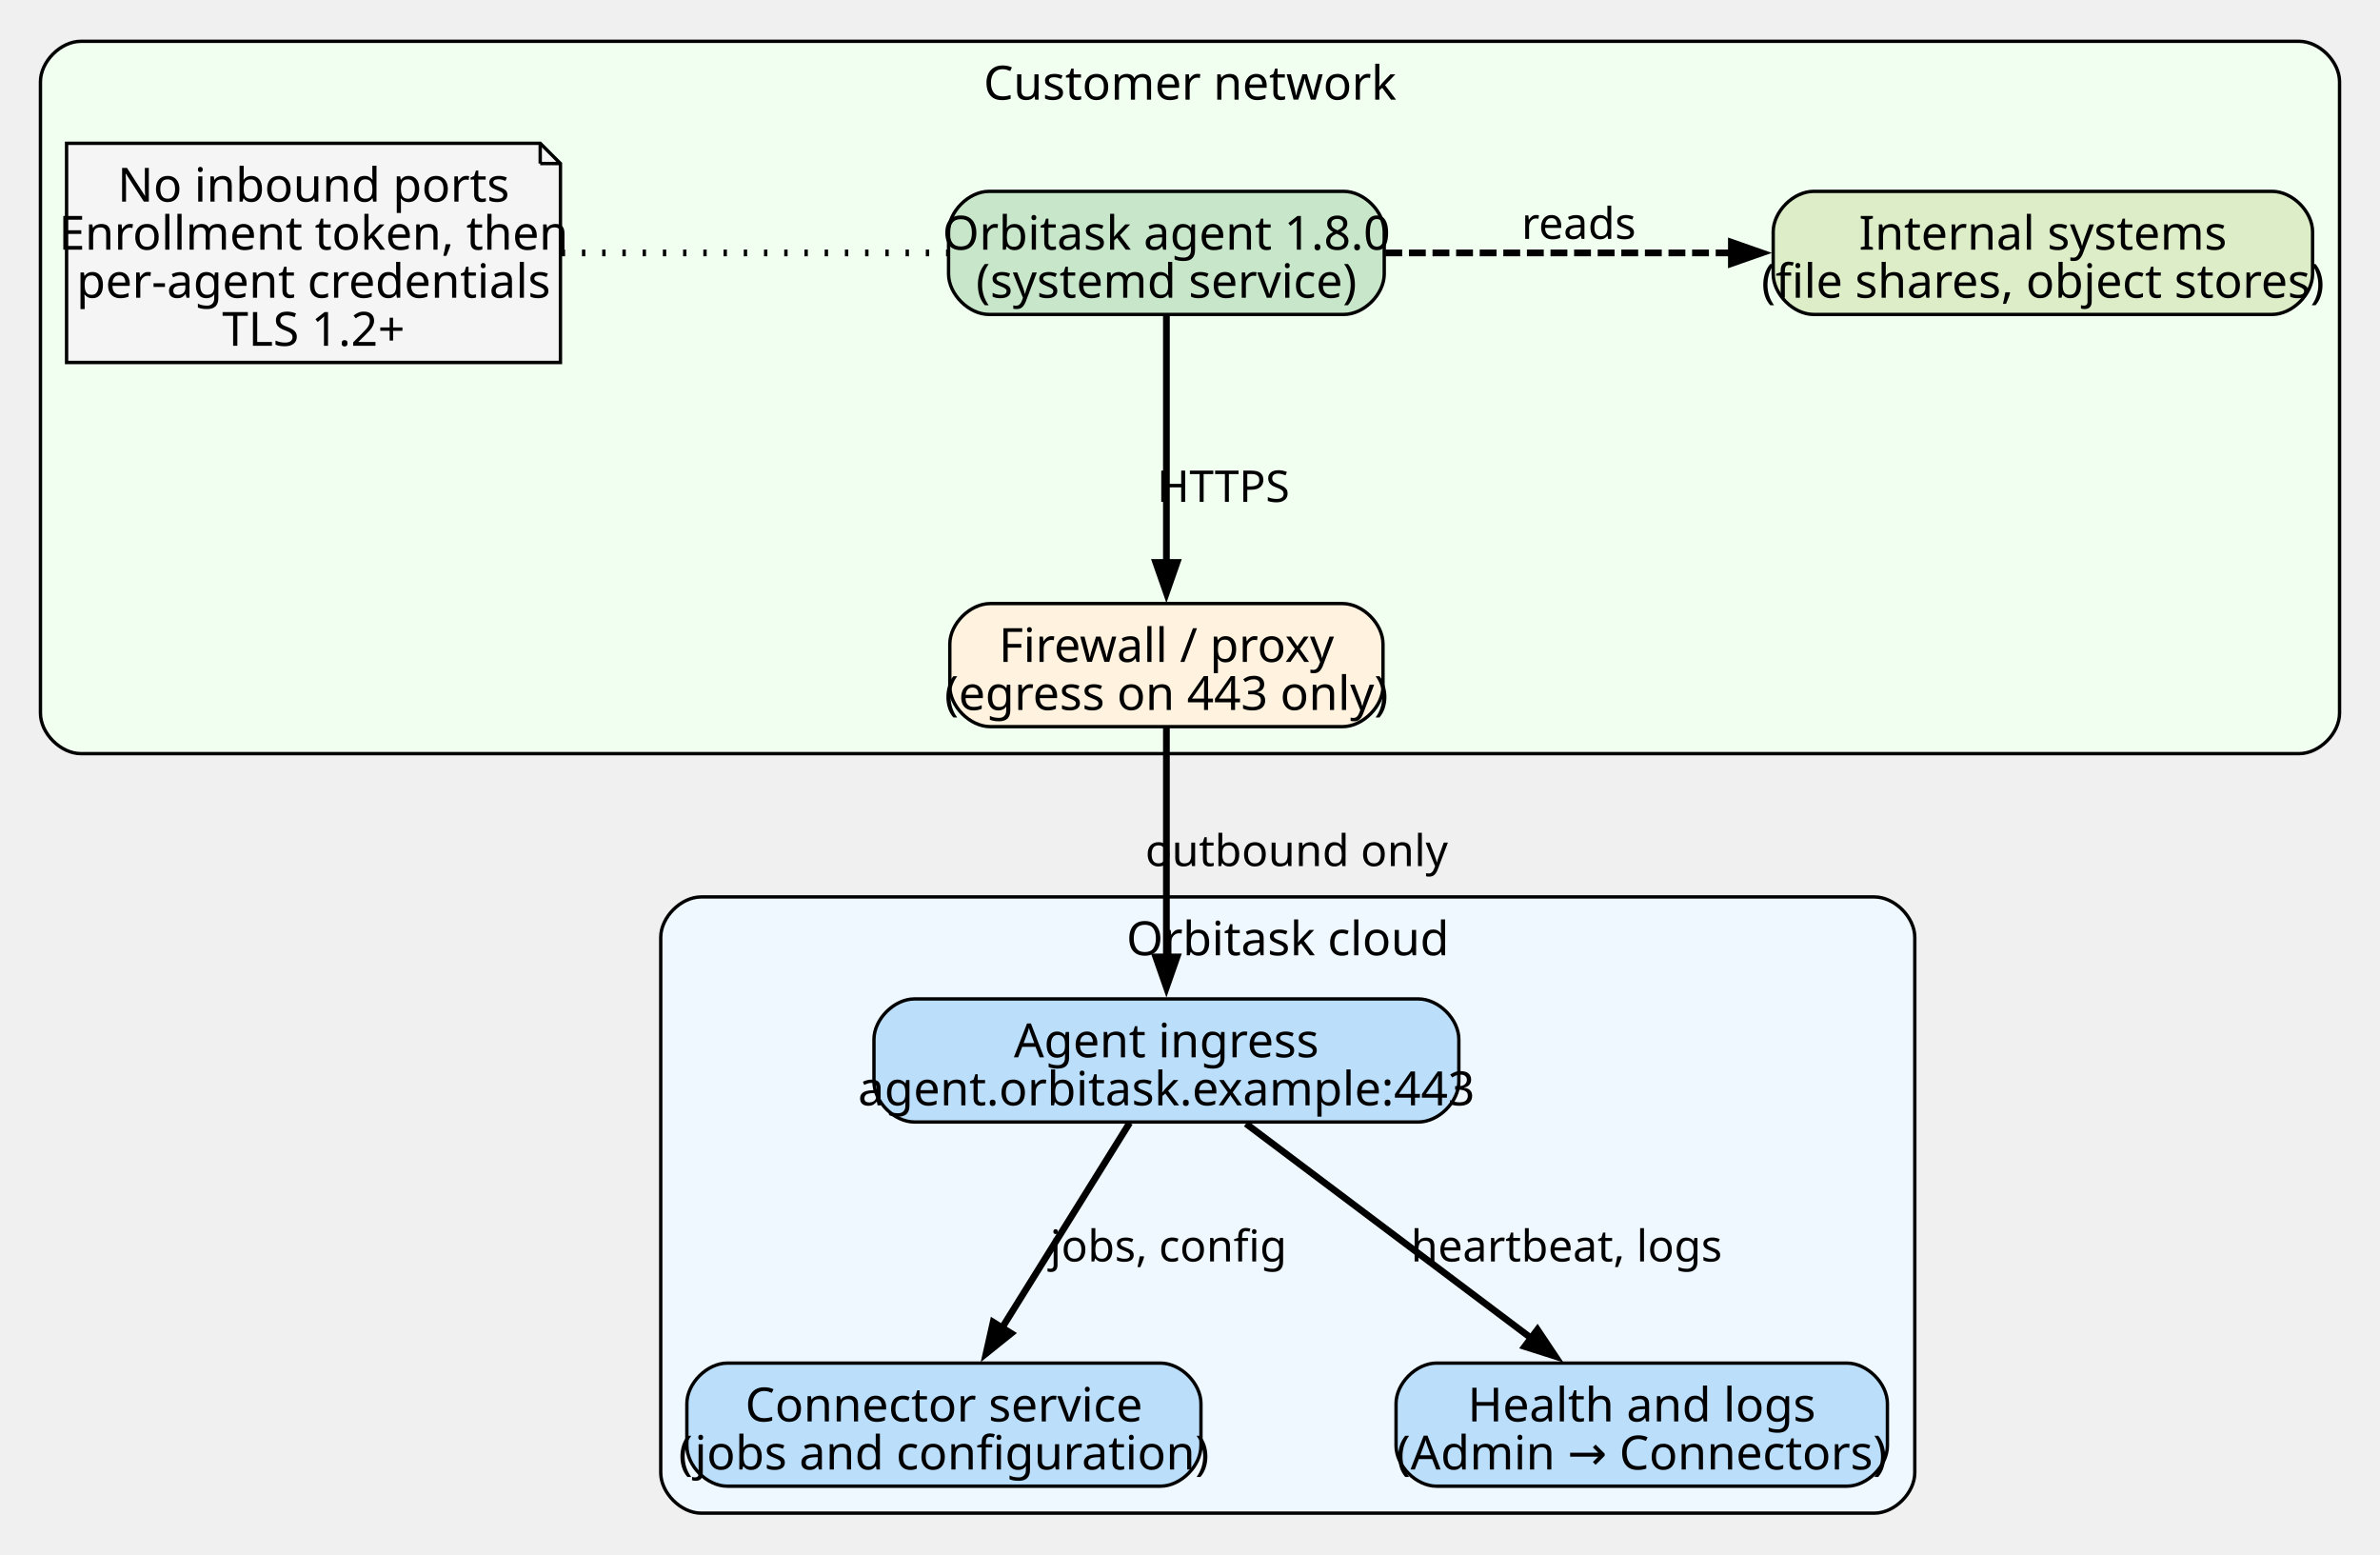
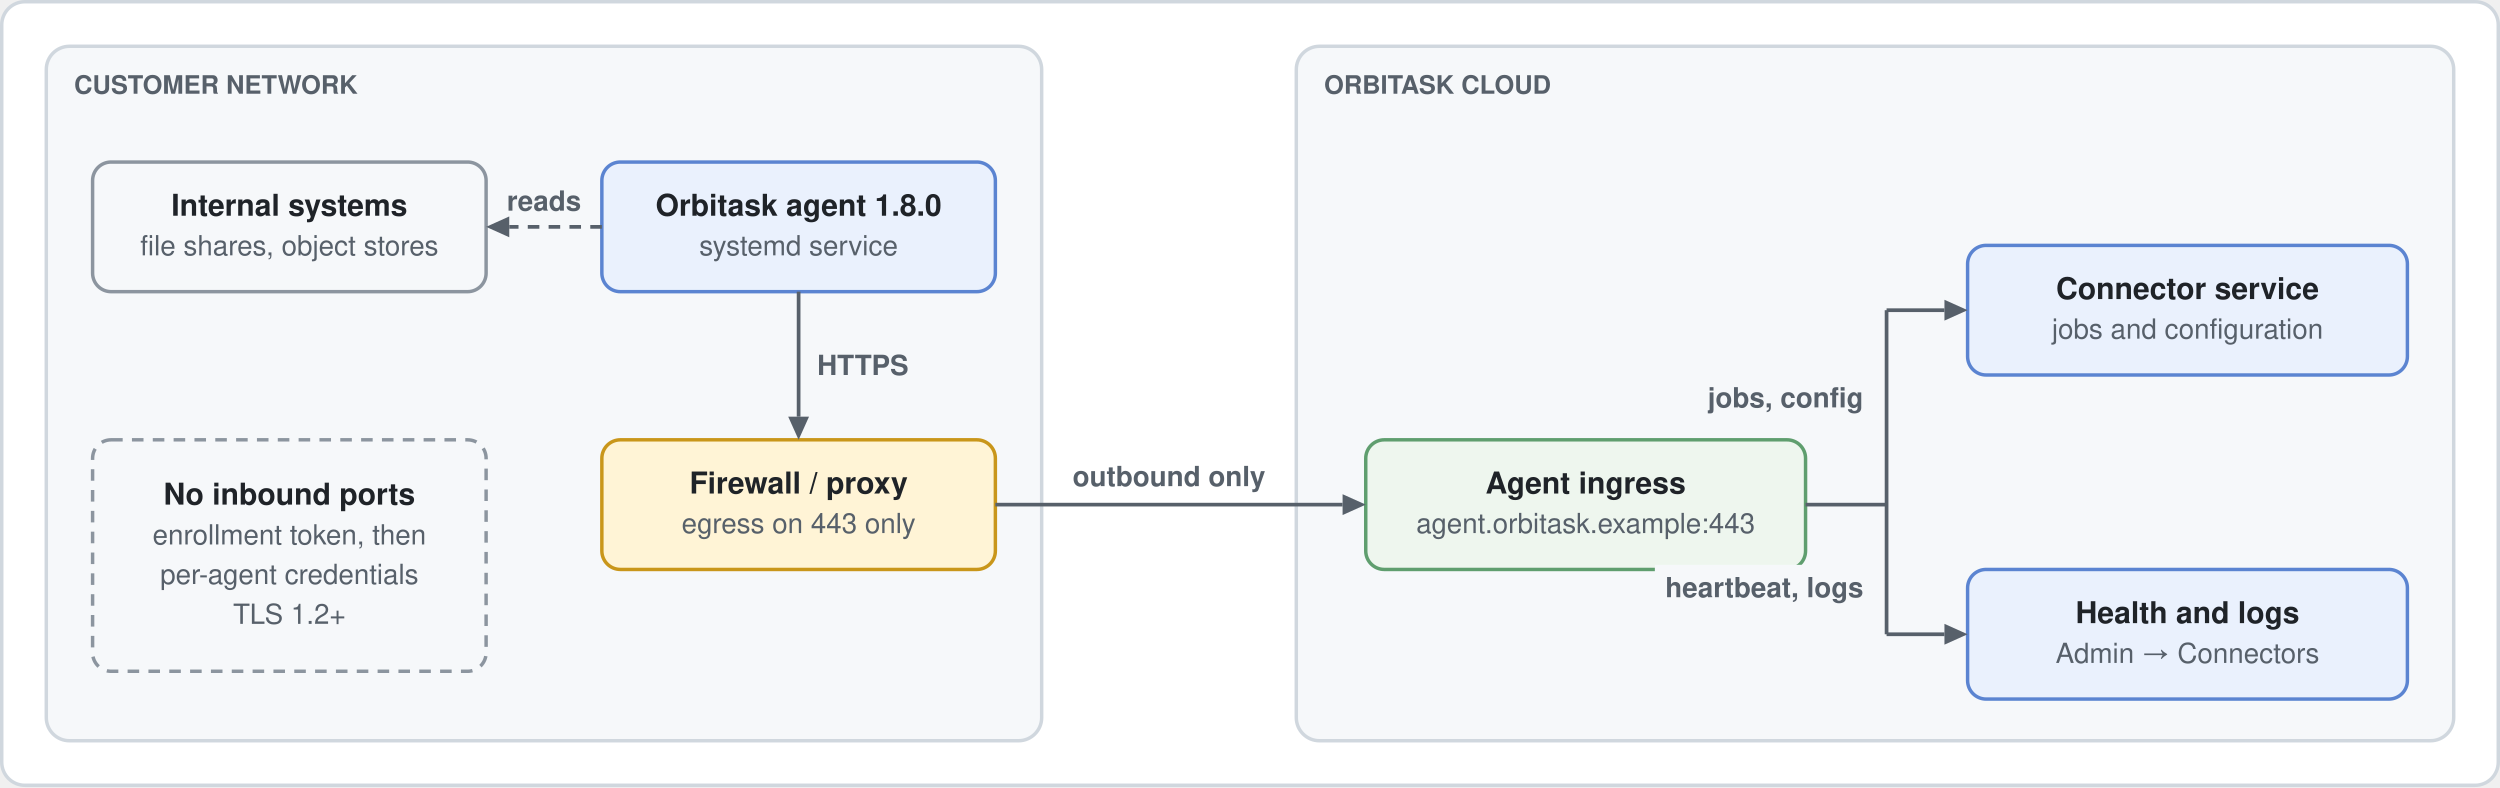
- <svg xmlns="http://www.w3.org/2000/svg" width="706pt" height="461pt" viewBox="0.00 0.00 706.00 460.50">
-   <g id="graph0" class="graph" transform="scale(1 1) rotate(0) translate(4 456.5)">
-     <g id="clust1" class="cluster">
-       <path fill="#f0fff0" stroke="black" d="M20,-233.25C20,-233.25 678,-233.25 678,-233.25 684,-233.25 690,-239.25 690,-245.25 690,-245.25 690,-432.5 690,-432.5 690,-438.5 684,-444.5 678,-444.5 678,-444.5 20,-444.5 20,-444.5 14,-444.5 8,-438.5 8,-432.5 8,-432.5 8,-245.25 8,-245.25 8,-239.25 14,-233.25 20,-233.25" />
-       <text text-anchor="middle" x="349" y="-427.2" font-family="Calibri" font-size="14.00">Customer network</text>
-     </g>
-     <g id="clust3" class="cluster">
-       <path fill="#f0f8ff" stroke="black" d="M204,-8C204,-8 552,-8 552,-8 558,-8 564,-14 564,-20 564,-20 564,-178.75 564,-178.75 564,-184.75 558,-190.75 552,-190.75 552,-190.75 204,-190.75 204,-190.75 198,-190.75 192,-184.75 192,-178.75 192,-178.75 192,-20 192,-20 192,-14 198,-8 204,-8" />
-       <text text-anchor="middle" x="378" y="-173.45" font-family="Calibri" font-size="14.00">Orbitask cloud</text>
-     </g>
-     <g id="node1" class="node">
-       <path fill="#dcedc8" stroke="black" d="M670,-400C670,-400 534,-400 534,-400 528,-400 522,-394 522,-388 522,-388 522,-375.5 522,-375.5 522,-369.5 528,-363.5 534,-363.5 534,-363.5 670,-363.5 670,-363.5 676,-363.5 682,-369.5 682,-375.5 682,-375.5 682,-388 682,-388 682,-394 676,-400 670,-400" />
-       <text text-anchor="middle" x="602" y="-382.7" font-family="Calibri" font-size="14.00">Internal systems</text>
-       <text text-anchor="middle" x="602" y="-368.45" font-family="Calibri" font-size="14.00">(file shares, object stores)</text>
-     </g>
-     <g id="node2" class="node">
-       <path fill="#c8e6c9" stroke="black" d="M394.62,-400C394.62,-400 289.38,-400 289.38,-400 283.38,-400 277.38,-394 277.38,-388 277.38,-388 277.38,-375.5 277.38,-375.5 277.38,-369.5 283.38,-363.5 289.38,-363.5 289.38,-363.5 394.62,-363.5 394.62,-363.5 400.62,-363.5 406.62,-369.5 406.62,-375.5 406.62,-375.5 406.62,-388 406.62,-388 406.62,-394 400.62,-400 394.62,-400" />
-       <text text-anchor="middle" x="342" y="-382.7" font-family="Calibri" font-size="14.00">Orbitask agent 1.8.0</text>
-       <text text-anchor="middle" x="342" y="-368.45" font-family="Calibri" font-size="14.00">(systemd service)</text>
-     </g>
-     <g id="edge1" class="edge">
-       <path fill="none" stroke="black" stroke-width="2" stroke-dasharray="5,2" d="M406.94,-381.75C438.02,-381.75 475.78,-381.75 509.78,-381.75" />
-       <polygon fill="black" stroke="black" stroke-width="2" points="509.6,-384.9 518.6,-381.75 509.6,-378.6 509.6,-384.9" />
-       <text text-anchor="middle" x="464.31" y="-385.9" font-family="Calibri" font-size="13.00">reads</text>
-     </g>
-     <g id="node3" class="node">
-       <path fill="#fff3e0" stroke="black" d="M394.25,-277.75C394.25,-277.75 289.75,-277.75 289.75,-277.75 283.75,-277.75 277.75,-271.75 277.75,-265.75 277.75,-265.75 277.75,-253.25 277.75,-253.25 277.75,-247.25 283.75,-241.25 289.75,-241.25 289.75,-241.25 394.25,-241.25 394.25,-241.25 400.25,-241.25 406.25,-247.25 406.25,-253.25 406.25,-253.25 406.25,-265.75 406.25,-265.75 406.25,-271.75 400.25,-277.75 394.25,-277.75" />
-       <text text-anchor="middle" x="342" y="-260.45" font-family="Calibri" font-size="14.00">Firewall / proxy</text>
-       <text text-anchor="middle" x="342" y="-246.2" font-family="Calibri" font-size="14.00">(egress on 443 only)</text>
-     </g>
-     <g id="edge2" class="edge">
-       <path fill="none" stroke="black" stroke-width="2" d="M342,-363.01C342,-343.71 342,-312.57 342,-289.67" />
-       <polygon fill="black" stroke="black" stroke-width="2" points="345.15,-289.95 342,-280.95 338.85,-289.95 345.15,-289.95" />
-       <text text-anchor="middle" x="358.88" y="-307.9" font-family="Calibri" font-size="13.00">HTTPS</text>
-     </g>
-     <g id="node5" class="node">
-       <path fill="#bbdefb" stroke="black" d="M416.75,-160.5C416.75,-160.5 267.25,-160.5 267.25,-160.5 261.25,-160.5 255.25,-154.5 255.25,-148.5 255.25,-148.5 255.25,-136 255.25,-136 255.25,-130 261.25,-124 267.25,-124 267.25,-124 416.75,-124 416.75,-124 422.75,-124 428.75,-130 428.75,-136 428.75,-136 428.75,-148.5 428.75,-148.5 428.75,-154.5 422.75,-160.5 416.75,-160.5" />
-       <text text-anchor="middle" x="342" y="-143.2" font-family="Calibri" font-size="14.00">Agent ingress</text>
-       <text text-anchor="middle" x="342" y="-128.95" font-family="Calibri" font-size="14.00">agent.orbitask.example:443</text>
-     </g>
-     <g id="edge3" class="edge">
-       <path fill="none" stroke="black" stroke-width="2" d="M342,-241C342,-222.89 342,-194.29 342,-172.69" />
-       <polygon fill="black" stroke="black" stroke-width="2" points="345.15,-172.95 342,-163.95 338.85,-172.95 345.15,-172.95" />
-       <text text-anchor="middle" x="380.62" y="-199.9" font-family="Calibri" font-size="13.00">outbound only</text>
-     </g>
-     <g id="node4" class="node">
-       <polygon fill="#f5f5f5" stroke="black" points="156.25,-414.25 15.75,-414.25 15.75,-349.25 162.25,-349.25 162.25,-408.25 156.25,-414.25" />
-       <polyline fill="none" stroke="black" points="156.25,-414.25 156.25,-408.25" />
-       <polyline fill="none" stroke="black" points="162.25,-408.25 156.25,-408.25" />
-       <text text-anchor="middle" x="89" y="-396.95" font-family="Calibri" font-size="14.00">No inbound ports</text>
-       <text text-anchor="middle" x="89" y="-382.7" font-family="Calibri" font-size="14.00">Enrollment token, then</text>
-       <text text-anchor="middle" x="89" y="-368.45" font-family="Calibri" font-size="14.00">per-agent credentials</text>
-       <text text-anchor="middle" x="89" y="-354.2" font-family="Calibri" font-size="14.00">TLS 1.2+</text>
-     </g>
-     <g id="edge6" class="edge">
-       <path fill="none" stroke="black" stroke-width="2" stroke-dasharray="1,5" d="M162.63,-381.75C200.81,-381.75 239,-381.75 277.19,-381.75" />
-     </g>
-     <g id="node6" class="node">
-       <path fill="#bbdefb" stroke="black" d="M340.25,-52.5C340.25,-52.5 211.75,-52.5 211.75,-52.5 205.75,-52.5 199.75,-46.5 199.75,-40.5 199.75,-40.5 199.75,-28 199.75,-28 199.75,-22 205.75,-16 211.75,-16 211.75,-16 340.25,-16 340.25,-16 346.25,-16 352.25,-22 352.25,-28 352.25,-28 352.25,-40.5 352.25,-40.5 352.25,-46.5 346.25,-52.5 340.25,-52.5" />
-       <text text-anchor="middle" x="276" y="-35.2" font-family="Calibri" font-size="14.00">Connector service</text>
-       <text text-anchor="middle" x="276" y="-20.95" font-family="Calibri" font-size="14.00">(jobs and configuration)</text>
-     </g>
-     <g id="edge4" class="edge">
-       <path fill="none" stroke="black" stroke-width="2" d="M331.1,-123.75C320.78,-107.17 305.13,-82.04 293.14,-62.78" />
-       <polygon fill="black" stroke="black" stroke-width="2" points="295.95,-61.32 288.51,-55.35 290.6,-64.65 295.95,-61.32" />
-       <text text-anchor="middle" x="342.58" y="-82.65" font-family="Calibri" font-size="13.00">jobs, config</text>
-     </g>
-     <g id="node7" class="node">
-       <path fill="#bbdefb" stroke="black" d="M543.88,-52.5C543.88,-52.5 422.12,-52.5 422.12,-52.5 416.12,-52.5 410.12,-46.5 410.12,-40.5 410.12,-40.5 410.12,-28 410.12,-28 410.12,-22 416.12,-16 422.12,-16 422.12,-16 543.88,-16 543.88,-16 549.88,-16 555.88,-22 555.88,-28 555.88,-28 555.88,-40.5 555.88,-40.5 555.88,-46.5 549.88,-52.5 543.88,-52.5" />
-       <text text-anchor="middle" x="483" y="-35.2" font-family="Calibri" font-size="14.00">Health and logs</text>
-       <text text-anchor="middle" x="483" y="-20.95" font-family="Calibri" font-size="14.00">(Admin → Connectors)</text>
-     </g>
-     <g id="edge5" class="edge">
-       <path fill="none" stroke="black" stroke-width="2" d="M365.6,-123.51C388.82,-106.05 424.46,-79.26 450.38,-59.77" />
-       <polygon fill="black" stroke="black" stroke-width="2" points="452.07,-62.44 457.37,-54.52 448.29,-57.41 452.07,-62.44" />
-       <text text-anchor="middle" x="460.69" y="-82.65" font-family="Calibri" font-size="13.00">heartbeat, logs</text>
-     </g>
-   </g>
+ <svg xmlns="http://www.w3.org/2000/svg" width="1080" height="340" viewBox="0 0 1080 340" font-family="'Segoe UI', 'Helvetica Neue', Helvetica, Arial, sans-serif" role="img" aria-label="Orbitask agent connectivity">
+   <style>@media (prefers-color-scheme: dark){.panel{fill:#0d1117;stroke:#30363d}.t{fill:#e6edf3}.t-muted{fill:#9da7b3}.ln{stroke:#8b949e}.ah{fill:#8b949e}.panel-bg{fill:#0d1117}.group-bg{fill:#151b23}.r-start{fill:#21262d;stroke:#8b949e}.r-decision{fill:#3a2e10;stroke:#d4a72c}.r-action{fill:#16263f;stroke:#5b8de0}.r-service{fill:#3b1716;stroke:#f0786e}.r-done{fill:#11301d;stroke:#46b56a}.r-neutral{fill:#1c2128;stroke:#6e7681}.r-data{fill:#2a1f3d;stroke:#a371f7}.r-external{fill:#14261a;stroke:#4fa565}.r-group{fill:#151b23;stroke:#2f3742}}</style>
+   <rect class="panel" x="0.75" y="0.75" width="1078.5" height="338.5" rx="10" fill="#ffffff" stroke="#d0d7de" stroke-width="1.5" />
+   <rect class="r-group" x="20" y="20" width="430" height="300" rx="10" fill="#f6f8fa" stroke="#d0d7de" stroke-width="1.5" />
+   <text class="t-muted" x="32.0" y="40.5" font-size="11.0" font-weight="bold" text-anchor="start" fill="#57606a">CUSTOMER NETWORK</text>
+   <rect class="r-group" x="560" y="20" width="500" height="300" rx="10" fill="#f6f8fa" stroke="#d0d7de" stroke-width="1.5" />
+   <text class="t-muted" x="572.0" y="40.5" font-size="11.0" font-weight="bold" text-anchor="start" fill="#57606a">ORBITASK CLOUD</text>
+   <rect class="r-neutral" x="40" y="70" width="170" height="56" rx="8" fill="#f6f8fa" stroke="#8c959f" stroke-width="1.5" />
+   <text class="t" x="125.0" y="93.2" font-size="13" font-weight="bold" text-anchor="middle" fill="#1f2328">Internal systems</text>
+   <text class="t-muted" x="125.0" y="110.3" font-size="12" text-anchor="middle" fill="#57606a">file shares, object stores</text>
+   <rect class="r-action" x="260" y="70" width="170" height="56" rx="8" fill="#eaf1fd" stroke="#5b84d1" stroke-width="1.5" />
+   <text class="t" x="345.0" y="93.2" font-size="13" font-weight="bold" text-anchor="middle" fill="#1f2328">Orbitask agent 1.8.0</text>
+   <text class="t-muted" x="345.0" y="110.3" font-size="12" text-anchor="middle" fill="#57606a">systemd service</text>
+   <path class="ln" d="M 260,98 L 220,98" fill="none" stroke="#57606a" stroke-width="1.6" stroke-linejoin="round" stroke-dasharray="5 4" />
+   <polygon class="ah" points="210.0,98.0 220.0,93.5 220.0,102.5" fill="#57606a" />
+   <text class="t-muted" x="235.0" y="91.0" font-size="12" font-weight="bold" text-anchor="middle" fill="#57606a">reads</text>
+   <rect class="r-decision" x="260" y="190" width="170" height="56" rx="8" fill="#fff4d6" stroke="#c9961a" stroke-width="1.5" />
+   <text class="t" x="345.0" y="213.2" font-size="13" font-weight="bold" text-anchor="middle" fill="#1f2328">Firewall / proxy</text>
+   <text class="t-muted" x="345.0" y="230.3" font-size="12" text-anchor="middle" fill="#57606a">egress on 443 only</text>
+   <path class="ln" d="M 345,126 L 345,180" fill="none" stroke="#57606a" stroke-width="1.6" stroke-linejoin="round" />
+   <polygon class="ah" points="345.0,190.0 340.5,180.0 349.5,180.0" fill="#57606a" />
+   <rect class="group-bg" x="348.0" y="148.0" width="47.6" height="18.6" fill="#f6f8fa" />
+   <text class="t-muted" x="353.0" y="162.0" font-size="12" font-weight="bold" text-anchor="start" fill="#57606a">HTTPS</text>
+   <rect class="r-neutral" x="40" y="190" width="170" height="100" rx="8" fill="#f6f8fa" stroke="#8c959f" stroke-width="1.5" stroke-dasharray="5 4" />
+   <text class="t" x="125.0" y="218.0" font-size="13" font-weight="bold" text-anchor="middle" fill="#1f2328">No inbound ports</text>
+   <text class="t-muted" x="125.0" y="235.2" font-size="12" text-anchor="middle" fill="#57606a">enrollment token, then</text>
+   <text class="t-muted" x="125.0" y="252.3" font-size="12" text-anchor="middle" fill="#57606a">per-agent credentials</text>
+   <text class="t-muted" x="125.0" y="269.5" font-size="12" text-anchor="middle" fill="#57606a">TLS 1.2+</text>
+   <rect class="r-external" x="590" y="190" width="190" height="56" rx="8" fill="#eef6ee" stroke="#5f9e6e" stroke-width="1.5" />
+   <text class="t" x="685.0" y="213.2" font-size="13" font-weight="bold" text-anchor="middle" fill="#1f2328">Agent ingress</text>
+   <text class="t-muted" x="685.0" y="230.3" font-size="12" text-anchor="middle" fill="#57606a">agent.orbitask.example:443</text>
+   <path class="ln" d="M 430,218 L 580,218" fill="none" stroke="#57606a" stroke-width="1.6" stroke-linejoin="round" />
+   <polygon class="ah" points="590.0,218.0 580.0,222.5 580.0,213.5" fill="#57606a" />
+   <rect class="panel-bg" x="458.1" y="196.0" width="93.8" height="18.6" fill="#ffffff" />
+   <text class="t-muted" x="505.0" y="210.0" font-size="12" font-weight="bold" text-anchor="middle" fill="#57606a">outbound only</text>
+   <rect class="r-action" x="850" y="106" width="190" height="56" rx="8" fill="#eaf1fd" stroke="#5b84d1" stroke-width="1.5" />
+   <text class="t" x="945.0" y="129.2" font-size="13" font-weight="bold" text-anchor="middle" fill="#1f2328">Connector service</text>
+   <text class="t-muted" x="945.0" y="146.3" font-size="12" text-anchor="middle" fill="#57606a">jobs and configuration</text>
+   <rect class="r-action" x="850" y="246" width="190" height="56" rx="8" fill="#eaf1fd" stroke="#5b84d1" stroke-width="1.5" />
+   <text class="t" x="945.0" y="269.2" font-size="13" font-weight="bold" text-anchor="middle" fill="#1f2328">Health and logs</text>
+   <text class="t-muted" x="945.0" y="286.4" font-size="12" text-anchor="middle" fill="#57606a">Admin → Connectors</text>
+   <path class="ln" d="M 780,218 L 815,218" fill="none" stroke="#57606a" stroke-width="1.6" stroke-linejoin="round" />
+   <path class="ln" d="M 815,134 L 815,274" fill="none" stroke="#57606a" stroke-width="1.6" stroke-linejoin="round" />
+   <path class="ln" d="M 815,134 L 840,134" fill="none" stroke="#57606a" stroke-width="1.6" stroke-linejoin="round" />
+   <polygon class="ah" points="850.0,134.0 840.0,138.5 840.0,129.5" fill="#57606a" />
+   <path class="ln" d="M 815,274 L 840,274" fill="none" stroke="#57606a" stroke-width="1.6" stroke-linejoin="round" />
+   <polygon class="ah" points="850.0,274.0 840.0,278.5 840.0,269.5" fill="#57606a" />
+   <rect class="group-bg" x="734.2" y="162.0" width="75.8" height="18.6" fill="#f6f8fa" />
+   <text class="t-muted" x="805.0" y="176.0" font-size="12" font-weight="bold" text-anchor="end" fill="#57606a">jobs, config</text>
+   <rect class="group-bg" x="714.9" y="244.0" width="95.1" height="18.6" fill="#f6f8fa" />
+   <text class="t-muted" x="805.0" y="258.0" font-size="12" font-weight="bold" text-anchor="end" fill="#57606a">heartbeat, logs</text>
</svg>
